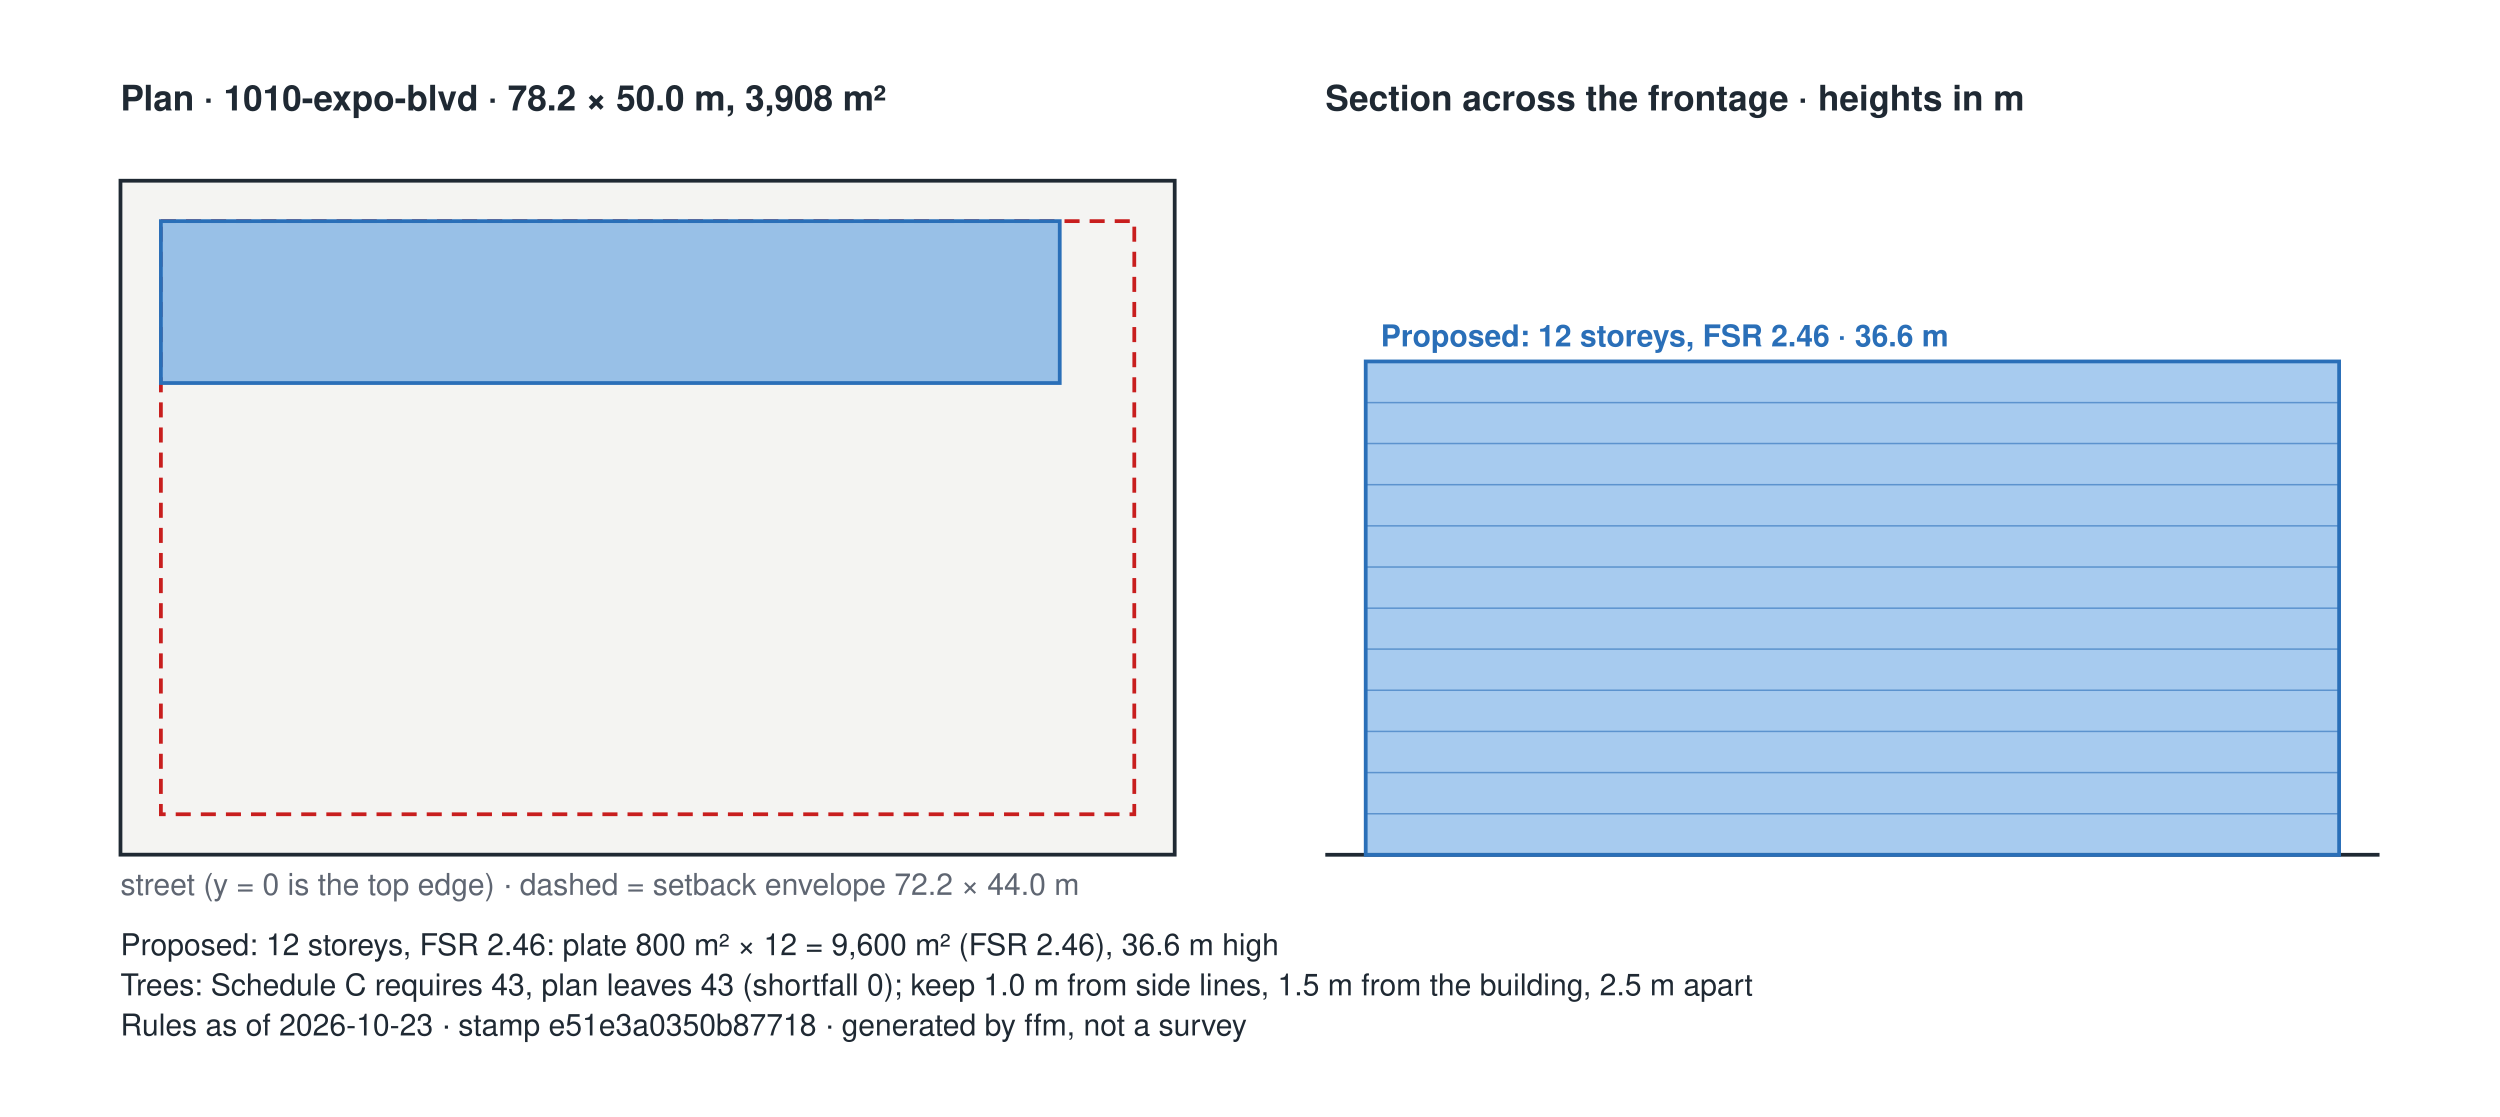
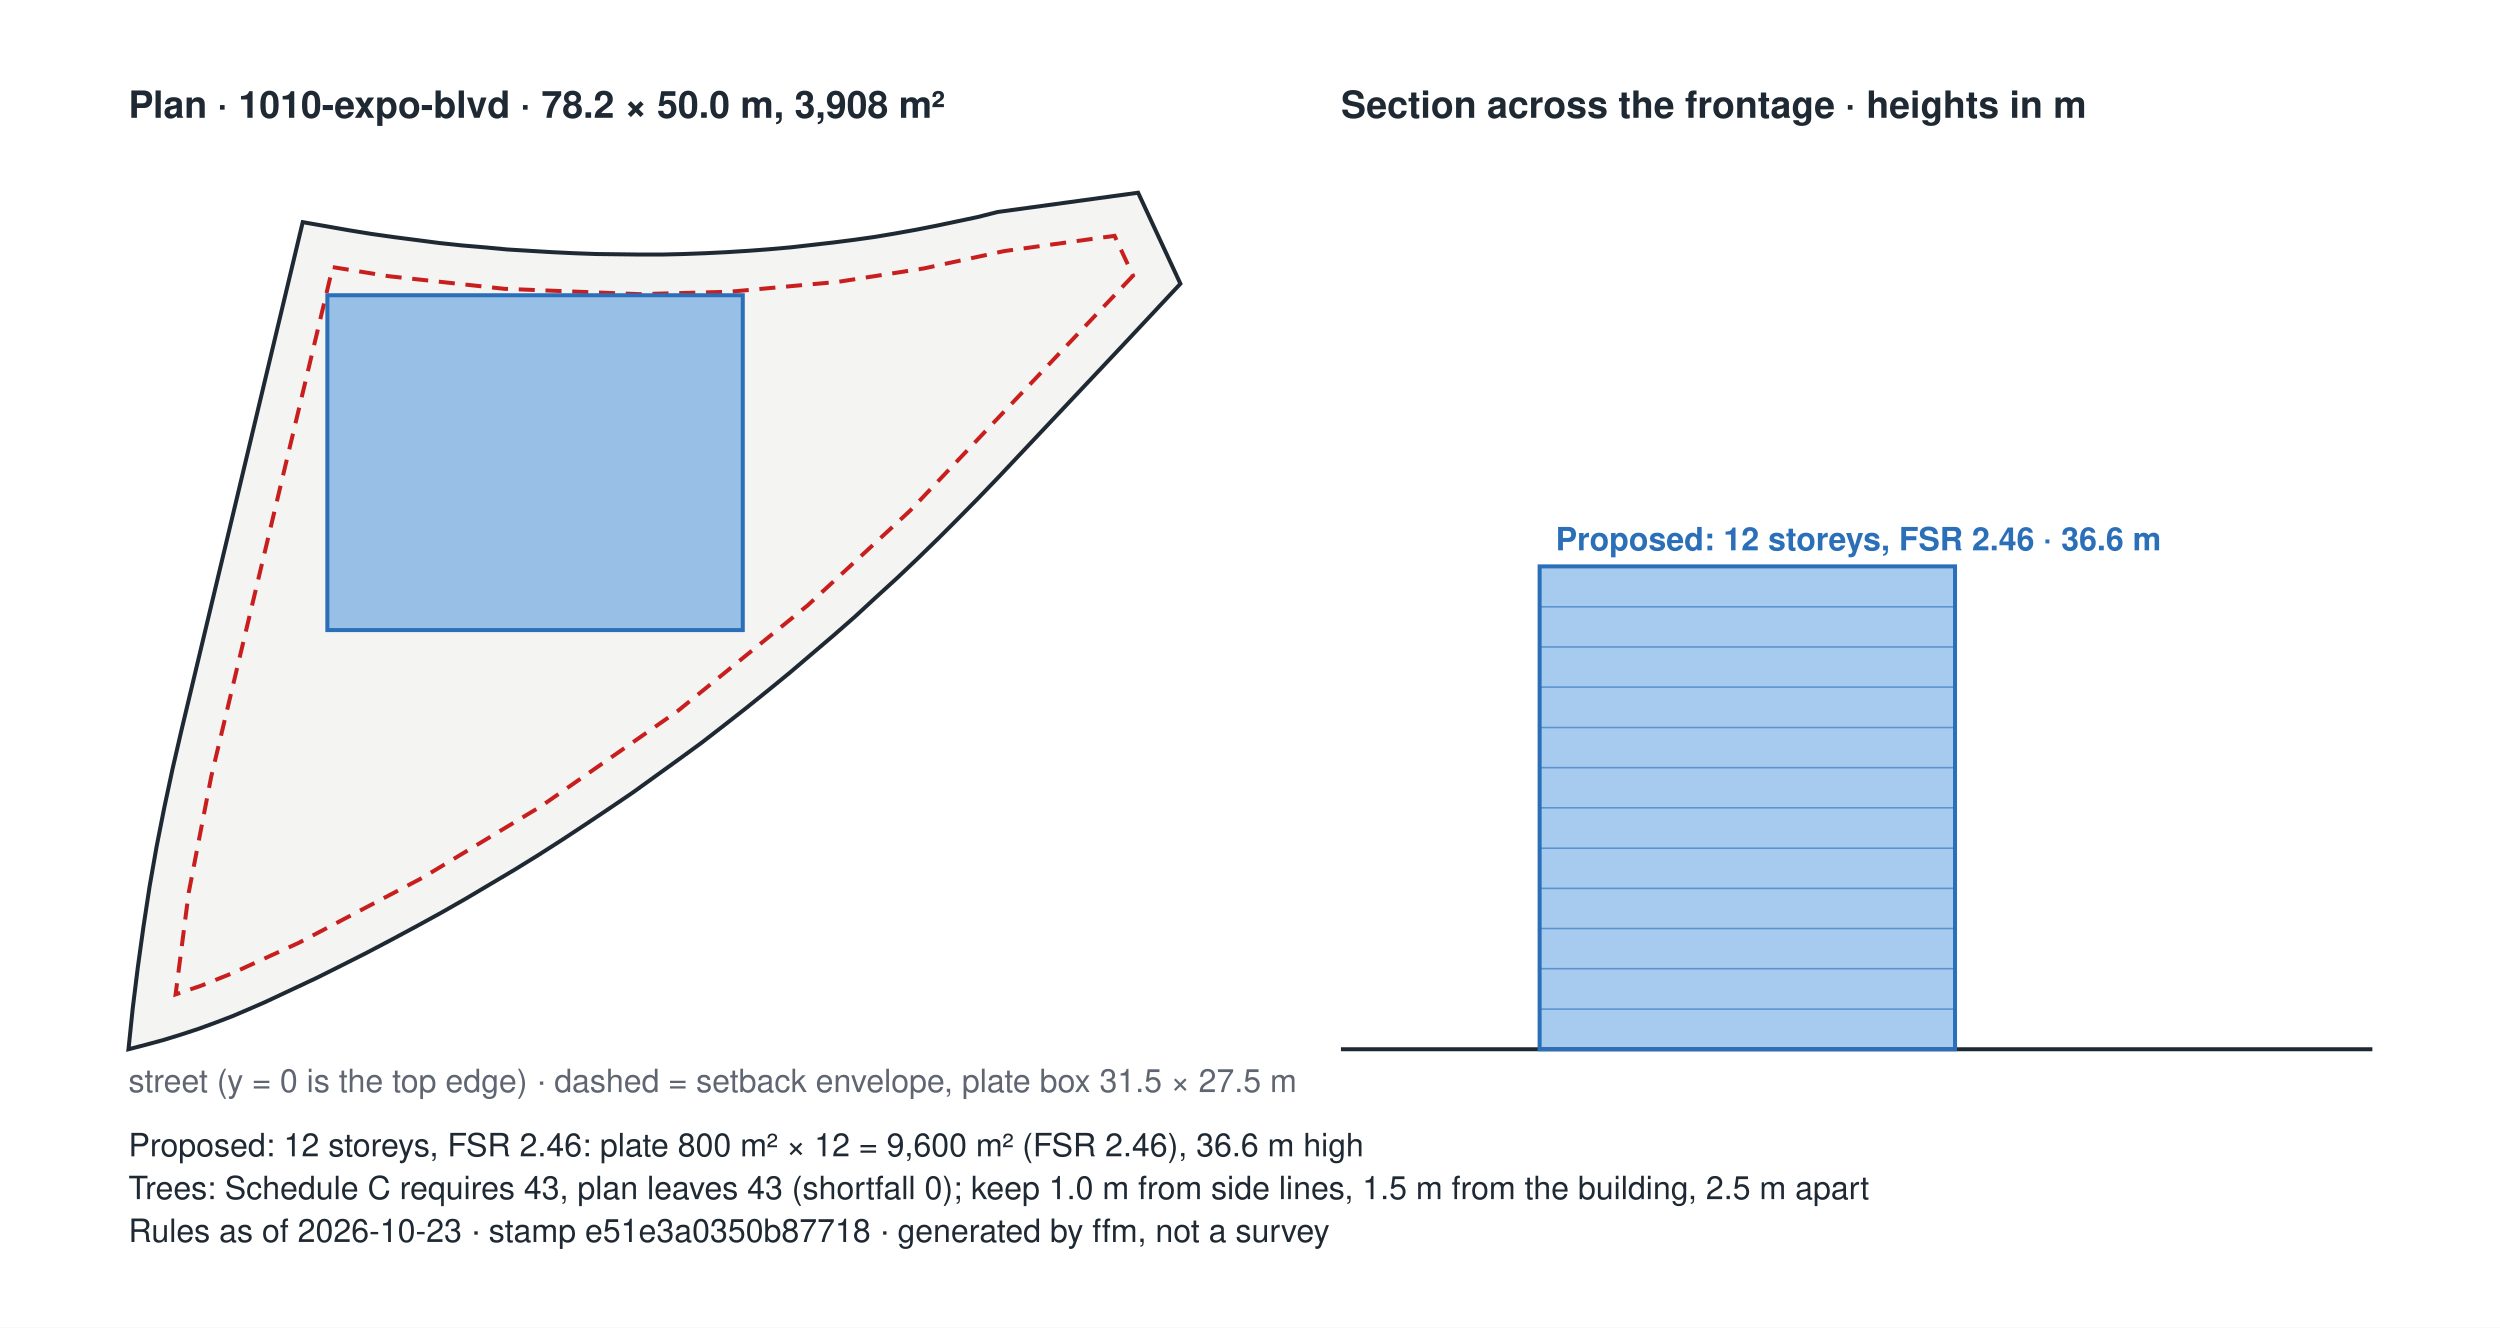
- <svg xmlns="http://www.w3.org/2000/svg" width="996" height="445" viewBox="0 0 996 445" font-family="IBM Plex Sans, Helvetica, Arial, sans-serif" font-size="12" fill="#1f2933">
+ <svg xmlns="http://www.w3.org/2000/svg" width="934" height="496" viewBox="0 0 934 496" font-family="IBM Plex Sans, Helvetica, Arial, sans-serif" font-size="12" fill="#1f2933">
  <rect width="100%" height="100%" fill="#ffffff" />
  <text x="48" y="44" font-size="14" font-weight="600">Plan · 1010-expo-blvd · 78.2 × 50.0 m, 3,908 m²</text>
-   <polygon points="48.0,72.0 468.0,72.0 468.0,340.5 48.0,340.5" fill="#f4f4f2" stroke="#1f2933" stroke-width="1.5" stroke-dasharray="" fill-opacity="1.0" />
-   <polygon points="64.1,88.1 451.9,88.1 451.9,324.4 64.1,324.4" fill="none" stroke="#c81e1e" stroke-width="1.5" stroke-dasharray="6 4" fill-opacity="1.0" />
-   <polygon points="64.1,88.1 422.2,88.1 422.2,152.6 64.1,152.6" fill="#3c8cdc" stroke="#2a6fb8" stroke-width="1.5" stroke-dasharray="" fill-opacity="0.5" />
-   <text x="48" y="356.542" fill="#5f6672">street (y = 0 is the top edge) · dashed = setback envelope 72.2 × 44.0 m</text>
-   <text x="528.0" y="44" font-size="14" font-weight="600">Section across the frontage · heights in m</text>
-   <line x1="528.0" y1="340.542" x2="948.0" y2="340.542" stroke="#1f2933" stroke-width="1.5" />
-   <rect x="544.1" y="144.0" width="387.8" height="196.6" fill="#3c8cdc" fill-opacity="0.45" stroke="#2a6fb8" stroke-width="1.5" />
-   <line x1="544.1" y1="324.2" x2="931.9" y2="324.2" stroke="#2a6fb8" stroke-width="0.6" stroke-opacity="0.6" />
-   <line x1="544.1" y1="307.8" x2="931.9" y2="307.8" stroke="#2a6fb8" stroke-width="0.6" stroke-opacity="0.6" />
-   <line x1="544.1" y1="291.4" x2="931.9" y2="291.4" stroke="#2a6fb8" stroke-width="0.6" stroke-opacity="0.6" />
-   <line x1="544.1" y1="275.0" x2="931.9" y2="275.0" stroke="#2a6fb8" stroke-width="0.6" stroke-opacity="0.6" />
-   <line x1="544.1" y1="258.6" x2="931.9" y2="258.6" stroke="#2a6fb8" stroke-width="0.6" stroke-opacity="0.6" />
-   <line x1="544.1" y1="242.3" x2="931.9" y2="242.3" stroke="#2a6fb8" stroke-width="0.6" stroke-opacity="0.6" />
-   <line x1="544.1" y1="225.9" x2="931.9" y2="225.9" stroke="#2a6fb8" stroke-width="0.6" stroke-opacity="0.6" />
-   <line x1="544.1" y1="209.5" x2="931.9" y2="209.5" stroke="#2a6fb8" stroke-width="0.6" stroke-opacity="0.6" />
-   <line x1="544.1" y1="193.1" x2="931.9" y2="193.1" stroke="#2a6fb8" stroke-width="0.6" stroke-opacity="0.6" />
-   <line x1="544.1" y1="176.7" x2="931.9" y2="176.7" stroke="#2a6fb8" stroke-width="0.6" stroke-opacity="0.6" />
-   <line x1="544.1" y1="160.4" x2="931.9" y2="160.4" stroke="#2a6fb8" stroke-width="0.6" stroke-opacity="0.6" />
-   <text x="550.1" y="138.0" fill="#2a6fb8" font-weight="600">Proposed: 12 storeys, FSR 2.46 · 36.6 m</text>
-   <text x="48" y="380.542" fill="#1f2933">Proposed: 12 storeys, FSR 2.46: plate 800 m² × 12 = 9,600 m² (FSR 2.46), 36.6 m high</text>
-   <text x="48" y="396.542" fill="#1f2933">Trees: Schedule C requires 43, plan leaves 43 (shortfall 0); keep 1.0 m from side lines, 1.5 m from the building, 2.5 m apart</text>
-   <text x="48" y="412.542" fill="#1f2933">Rules as of 2026-10-23 · stamp e51e3a0350b87718 · generated by ffm, not a survey</text>
+   <polygon points="441.0,106.0 419.1,129.4 373.0,178.3 365.6,186.0 358.0,193.7 350.5,201.2 342.8,208.7 335.1,216.0 327.2,223.2 319.4,230.4 311.4,237.4 303.3,244.3 295.2,251.2 287.0,257.9 278.8,264.5 270.5,271.0 262.1,277.5 253.6,283.7 245.0,289.9 236.4,296.1 227.7,302.0 218.9,307.9 210.1,313.7 201.2,319.4 192.3,324.9 183.2,330.3 174.1,335.7 165.0,340.9 155.7,346.0 146.4,351.0 137.1,355.9 127.6,360.7 118.2,365.4 108.6,369.9 99.0,374.4 92.8,377.1 86.7,379.7 80.4,382.1 74.1,384.4 67.7,386.5 61.2,388.5 54.6,390.3 48.0,392.0 49.6,376.6 51.5,361.3 53.6,346.2 55.9,331.1 58.5,316.3 61.4,301.6 64.5,287.1 67.8,272.8 113.1,83.0 121.7,84.5 130.2,86.0 138.8,87.4 147.3,88.6 155.8,89.7 164.2,90.8 172.7,91.7 181.0,92.4 189.5,93.2 197.8,93.7 206.1,94.2 214.5,94.6 222.7,94.9 230.9,95.0 239.1,95.1 247.3,95.1 255.4,94.9 263.5,94.6 271.6,94.2 279.6,93.7 287.6,93.1 295.5,92.4 303.4,91.5 311.3,90.6 319.1,89.6 326.9,88.5 334.6,87.2 342.4,85.8 350.0,84.3 357.6,82.7 365.2,81.1 372.7,79.2 425.2,72.0" fill="#f4f4f2" stroke="#1f2933" stroke-width="1.5" stroke-dasharray="" fill-opacity="1.0" />
+   <polygon points="423.3,103.0 340.1,190.7 301.7,226.2 253.1,265.7 202.0,301.3 157.7,328.0 111.7,352.2 87.0,363.5 75.3,368.2 65.6,371.5 70.5,333.5 78.9,290.2 124.3,99.8 145.3,103.2 188.4,107.9 239.0,109.9 272.5,109.0 313.1,105.3 345.1,100.3 375.2,93.8 416.4,88.1" fill="none" stroke="#c81e1e" stroke-width="1.5" stroke-dasharray="6 4" fill-opacity="1.0" />
+   <polygon points="122.3,110.3 277.5,110.3 277.5,235.4 122.3,235.4" fill="#3c8cdc" stroke="#2a6fb8" stroke-width="1.5" stroke-dasharray="" fill-opacity="0.5" />
+   <text x="48" y="408.0" fill="#5f6672">street (y = 0 is the top edge) · dashed = setback envelope, plate box 31.5 × 27.5 m</text>
+   <text x="500.978" y="44" font-size="14" font-weight="600">Section across the frontage · heights in m</text>
+   <line x1="500.978" y1="392.0" x2="886.318" y2="392.0" stroke="#1f2933" stroke-width="1.5" />
+   <rect x="575.2" y="211.6" width="155.2" height="180.4" fill="#3c8cdc" fill-opacity="0.45" stroke="#2a6fb8" stroke-width="1.5" />
+   <line x1="575.2" y1="377.0" x2="730.5" y2="377.0" stroke="#2a6fb8" stroke-width="0.6" stroke-opacity="0.6" />
+   <line x1="575.2" y1="361.9" x2="730.5" y2="361.9" stroke="#2a6fb8" stroke-width="0.6" stroke-opacity="0.6" />
+   <line x1="575.2" y1="346.9" x2="730.5" y2="346.9" stroke="#2a6fb8" stroke-width="0.6" stroke-opacity="0.6" />
+   <line x1="575.2" y1="331.9" x2="730.5" y2="331.9" stroke="#2a6fb8" stroke-width="0.6" stroke-opacity="0.6" />
+   <line x1="575.2" y1="316.9" x2="730.5" y2="316.9" stroke="#2a6fb8" stroke-width="0.6" stroke-opacity="0.6" />
+   <line x1="575.2" y1="301.8" x2="730.5" y2="301.8" stroke="#2a6fb8" stroke-width="0.6" stroke-opacity="0.6" />
+   <line x1="575.2" y1="286.8" x2="730.5" y2="286.8" stroke="#2a6fb8" stroke-width="0.6" stroke-opacity="0.6" />
+   <line x1="575.2" y1="271.8" x2="730.5" y2="271.8" stroke="#2a6fb8" stroke-width="0.6" stroke-opacity="0.6" />
+   <line x1="575.2" y1="256.7" x2="730.5" y2="256.7" stroke="#2a6fb8" stroke-width="0.6" stroke-opacity="0.6" />
+   <line x1="575.2" y1="241.7" x2="730.5" y2="241.7" stroke="#2a6fb8" stroke-width="0.6" stroke-opacity="0.6" />
+   <line x1="575.2" y1="226.7" x2="730.5" y2="226.7" stroke="#2a6fb8" stroke-width="0.6" stroke-opacity="0.6" />
+   <text x="581.2" y="205.6" fill="#2a6fb8" font-weight="600">Proposed: 12 storeys, FSR 2.46 · 36.6 m</text>
+   <text x="48" y="432.0" fill="#1f2933">Proposed: 12 storeys, FSR 2.46: plate 800 m² × 12 = 9,600 m² (FSR 2.46), 36.6 m high</text>
+   <text x="48" y="448.0" fill="#1f2933">Trees: Schedule C requires 43, plan leaves 43 (shortfall 0); keep 1.0 m from side lines, 1.5 m from the building, 2.5 m apart</text>
+   <text x="48" y="464.0" fill="#1f2933">Rules as of 2026-10-23 · stamp e51e3a0350b87718 · generated by ffm, not a survey</text>
</svg>
